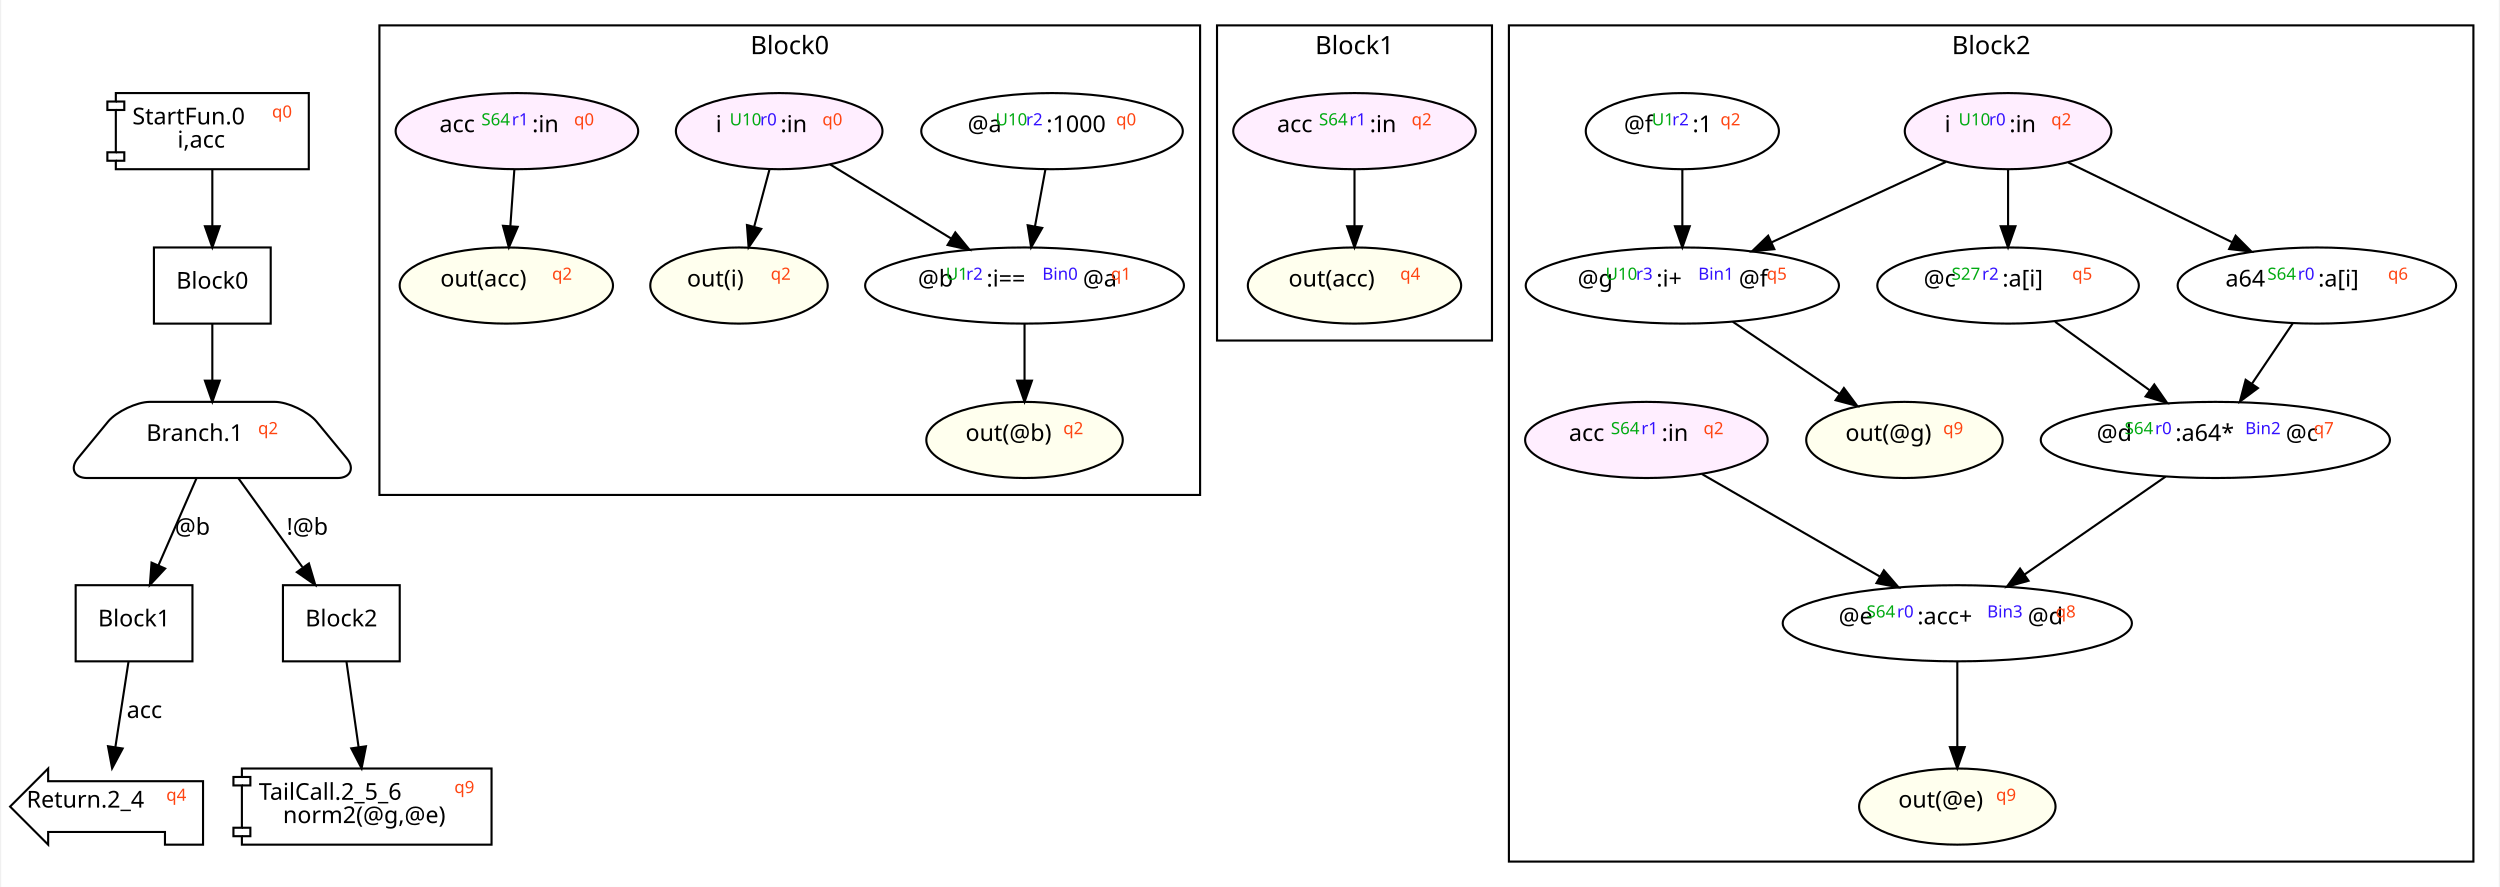
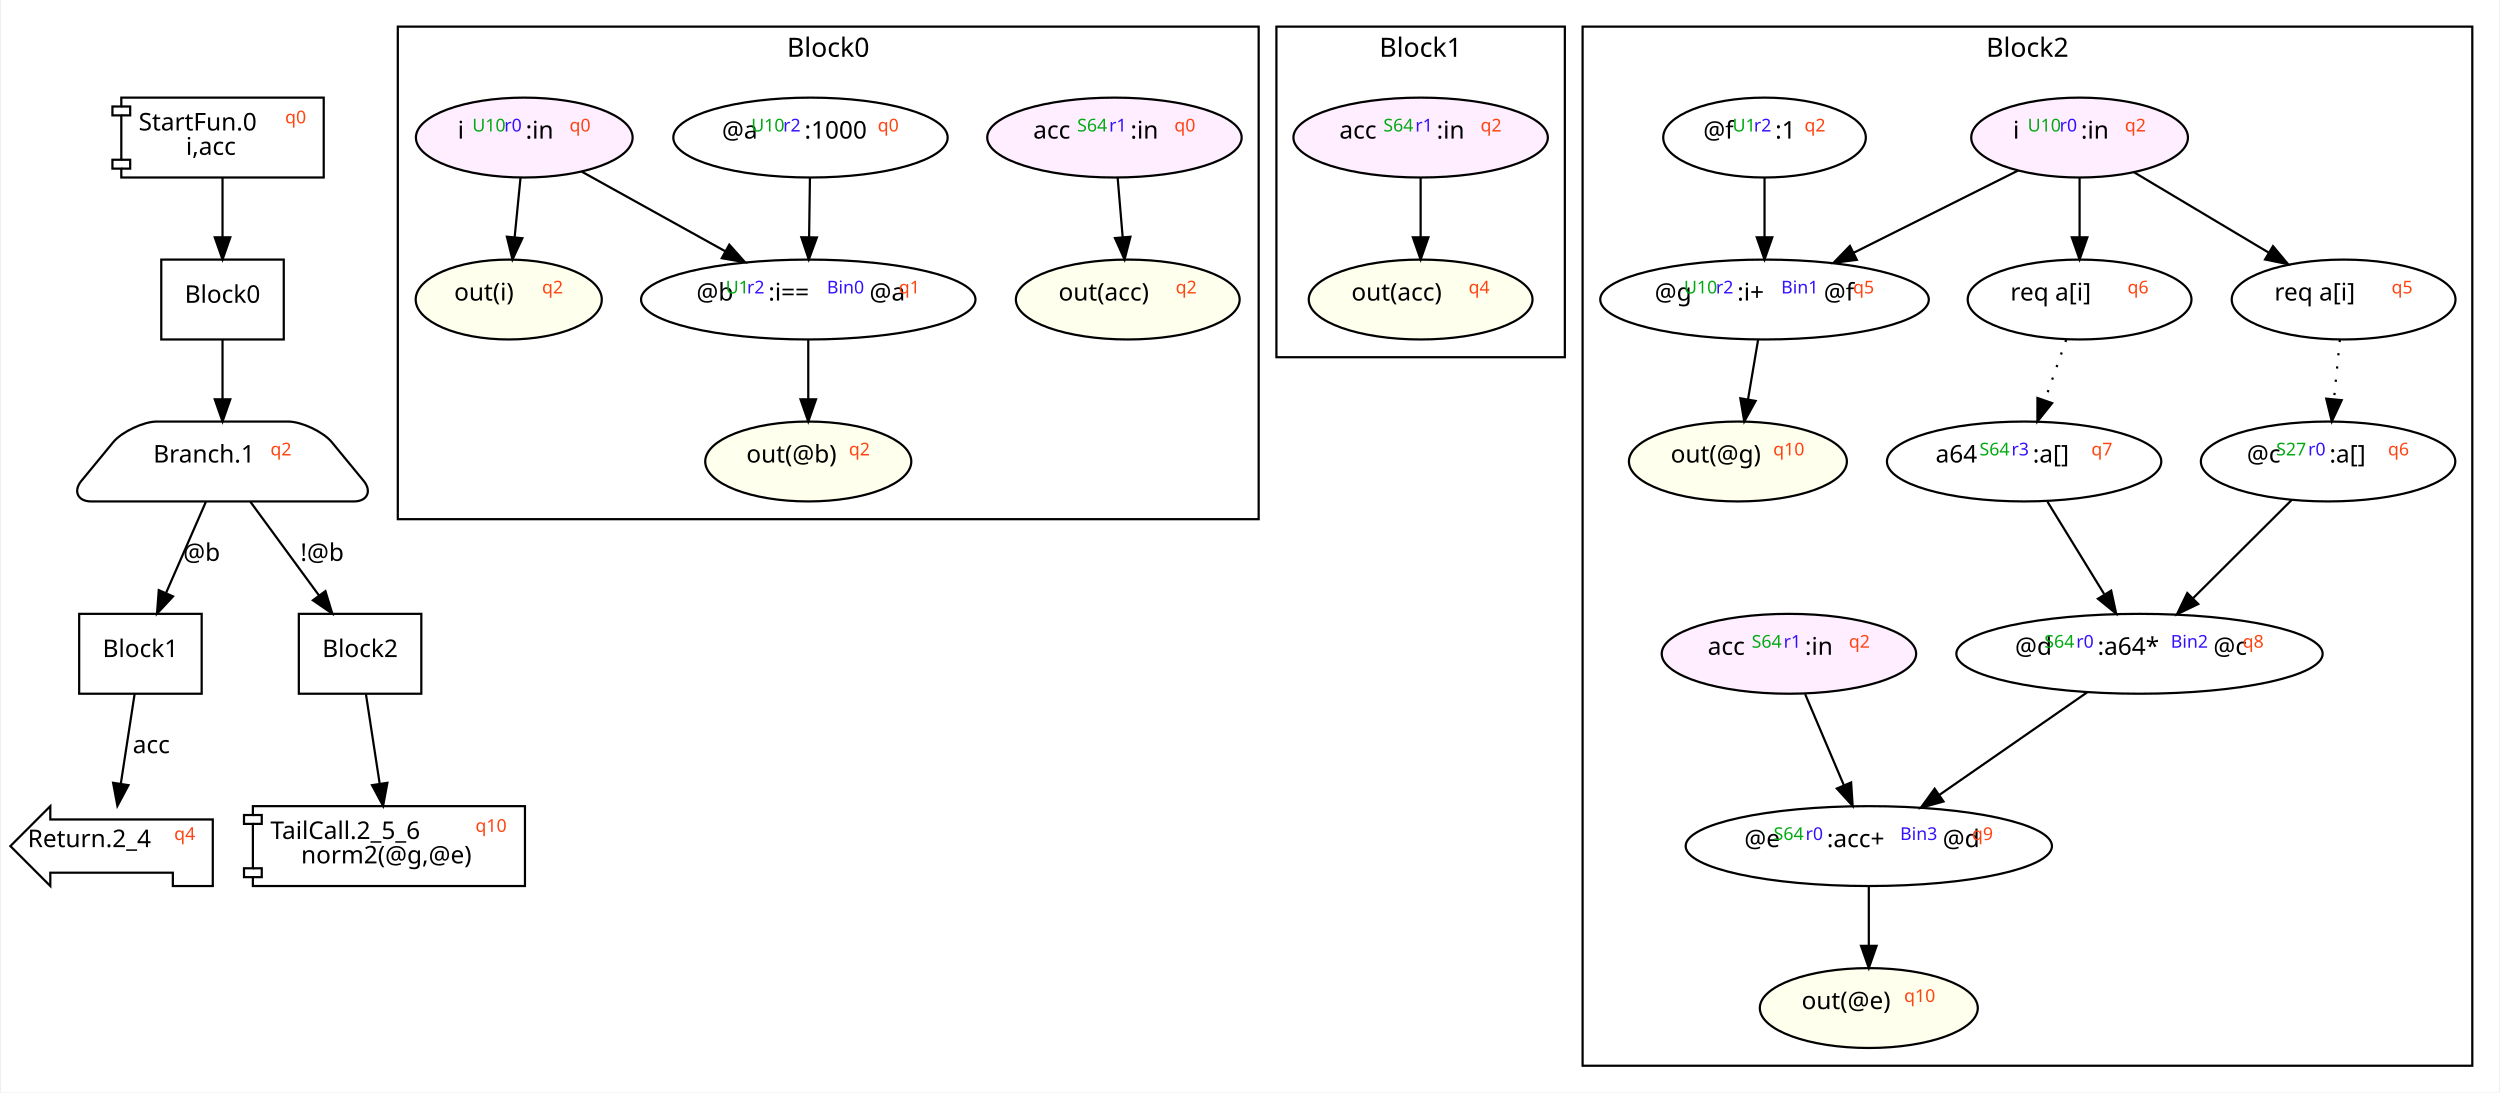
- <svg xmlns="http://www.w3.org/2000/svg" width="1181pt" height="419pt" viewBox="0.00 0.00 1180.81 419.34">
-   <g id="graph0" class="graph" transform="scale(1 1) rotate(0) translate(4 415.34)">
-     <polygon fill="white" stroke="transparent" points="-4,4 -4,-415.34 1176.81,-415.34 1176.81,4 -4,4" />
+ <svg xmlns="http://www.w3.org/2000/svg" width="1126pt" height="492pt" viewBox="0.00 0.00 1125.81 492.34">
+   <g id="graph0" class="graph" transform="scale(1 1) rotate(0) translate(4 488.34)">
+     <polygon fill="white" stroke="transparent" points="-4,4 -4,-488.34 1121.81,-488.34 1121.81,4 -4,4" />
    <g id="clust1" class="cluster">
-       <polygon fill="none" stroke="black" points="174.81,-181.34 174.81,-403.34 562.81,-403.34 562.81,-181.34 174.81,-181.34" />
-       <text text-anchor="middle" x="368.81" y="-389.74" font-family="Monaco" font-size="12.00">Block0</text>
+       <polygon fill="none" stroke="black" points="174.81,-254.34 174.81,-476.34 562.81,-476.34 562.81,-254.34 174.81,-254.34" />
+       <text text-anchor="middle" x="368.81" y="-462.74" font-family="Monaco" font-size="12.00">Block0</text>
    </g>
    <g id="clust2" class="cluster">
-       <polygon fill="none" stroke="black" points="570.81,-254.34 570.81,-403.34 700.81,-403.34 700.81,-254.34 570.81,-254.34" />
-       <text text-anchor="middle" x="635.81" y="-389.74" font-family="Monaco" font-size="12.00">Block1</text>
+       <polygon fill="none" stroke="black" points="570.81,-327.34 570.81,-476.34 700.81,-476.34 700.81,-327.34 570.81,-327.34" />
+       <text text-anchor="middle" x="635.81" y="-462.74" font-family="Monaco" font-size="12.00">Block1</text>
    </g>
    <g id="clust3" class="cluster">
-       <polygon fill="none" stroke="black" points="708.81,-8 708.81,-403.34 1164.81,-403.34 1164.81,-8 708.81,-8" />
-       <text text-anchor="middle" x="936.81" y="-389.74" font-family="Monaco" font-size="12.00">Block2</text>
+       <polygon fill="none" stroke="black" points="708.81,-8 708.81,-476.34 1109.81,-476.34 1109.81,-8 708.81,-8" />
+       <text text-anchor="middle" x="909.31" y="-462.74" font-family="Monaco" font-size="12.00">Block2</text>
    </g>
    <g id="node1" class="node">
-       <polygon fill="none" stroke="black" points="141.42,-371.34 50.19,-371.34 50.19,-367.34 46.19,-367.34 46.19,-363.34 50.19,-363.34 50.19,-343.34 46.19,-343.34 46.19,-339.34 50.19,-339.34 50.19,-335.34 141.42,-335.34 141.42,-371.34" />
-       <polyline fill="none" stroke="black" points="50.19,-367.34 54.19,-367.34 54.19,-363.34 50.19,-363.34 " />
-       <polyline fill="none" stroke="black" points="50.19,-343.34 54.19,-343.34 54.19,-339.34 50.19,-339.34 " />
-       <text text-anchor="start" x="58" y="-356.54" font-family="Monaco" font-size="11.00">StartFun.0</text>
-       <text text-anchor="start" x="124.01" y="-356.54" font-family="Monaco" baseline-shift="super" font-size="8.00" fill="#ff4411">q0</text>
-       <text text-anchor="start" x="79.3" y="-345.54" font-family="Monaco" font-size="11.00">i,acc</text>
+       <polygon fill="none" stroke="black" points="141.42,-444.34 50.19,-444.34 50.19,-440.34 46.19,-440.34 46.19,-436.34 50.19,-436.34 50.19,-416.34 46.19,-416.34 46.19,-412.34 50.19,-412.34 50.19,-408.34 141.42,-408.34 141.42,-444.34" />
+       <polyline fill="none" stroke="black" points="50.19,-440.34 54.19,-440.34 54.19,-436.34 50.19,-436.34 " />
+       <polyline fill="none" stroke="black" points="50.19,-416.34 54.19,-416.34 54.19,-412.34 50.19,-412.34 " />
+       <text text-anchor="start" x="58" y="-429.54" font-family="Monaco" font-size="11.00">StartFun.0</text>
+       <text text-anchor="start" x="124.01" y="-429.54" font-family="Monaco" baseline-shift="super" font-size="8.00" fill="#ff4411">q0</text>
+       <text text-anchor="start" x="79.3" y="-418.54" font-family="Monaco" font-size="11.00">i,acc</text>
    </g>
    <g id="node2" class="node">
-       <polygon fill="none" stroke="black" points="123.41,-298.34 68.2,-298.34 68.2,-262.34 123.41,-262.34 123.41,-298.34" />
-       <text text-anchor="middle" x="95.81" y="-278.87" font-family="Monaco" font-size="11.00">Block0</text>
+       <polygon fill="none" stroke="black" points="123.41,-371.34 68.2,-371.34 68.2,-335.34 123.41,-335.34 123.41,-371.34" />
+       <text text-anchor="middle" x="95.81" y="-351.87" font-family="Monaco" font-size="11.00">Block0</text>
    </g>
    <g id="edge1" class="edge">
+       <path fill="none" stroke="black" d="M95.81,-408.15C95.81,-400.13 95.81,-390.38 95.81,-381.41" />
+       <polygon fill="black" stroke="black" points="99.31,-381.37 95.81,-371.37 92.31,-381.37 99.31,-381.37" />
+     </g>
+     <g id="node3" class="node">
+       <path fill="none" stroke="black" d="M125.41,-298.34C125.41,-298.34 66.2,-298.34 66.2,-298.34 60.2,-298.34 50.39,-293.7 46.57,-289.07 46.57,-289.07 32.19,-271.6 32.19,-271.6 28.38,-266.97 30.57,-262.34 36.57,-262.34 36.57,-262.34 155.05,-262.34 155.05,-262.34 161.05,-262.34 163.23,-266.97 159.42,-271.6 159.42,-271.6 145.04,-289.07 145.04,-289.07 141.23,-293.7 131.41,-298.34 125.41,-298.34" />
+       <text text-anchor="start" x="64.6" y="-279.87" font-family="Monaco" font-size="11.00">Branch.1</text>
+       <text text-anchor="start" x="117.41" y="-279.87" font-family="Monaco" baseline-shift="super" font-size="8.00" fill="#ff4411">q2</text>
+     </g>
+     <g id="edge2" class="edge">
      <path fill="none" stroke="black" d="M95.81,-335.15C95.81,-327.13 95.81,-317.38 95.81,-308.41" />
      <polygon fill="black" stroke="black" points="99.31,-308.37 95.81,-298.37 92.31,-308.37 99.31,-308.37" />
    </g>
-     <g id="node3" class="node">
-       <path fill="none" stroke="black" d="M125.41,-225.34C125.41,-225.34 66.2,-225.34 66.2,-225.34 60.2,-225.34 50.39,-220.7 46.57,-216.07 46.57,-216.07 32.19,-198.6 32.19,-198.6 28.38,-193.97 30.57,-189.34 36.57,-189.34 36.57,-189.34 155.05,-189.34 155.05,-189.34 161.05,-189.34 163.23,-193.97 159.42,-198.6 159.42,-198.6 145.04,-216.07 145.04,-216.07 141.23,-220.7 131.41,-225.34 125.41,-225.34" />
-       <text text-anchor="start" x="64.6" y="-206.87" font-family="Monaco" font-size="11.00">Branch.1</text>
-       <text text-anchor="start" x="117.41" y="-206.87" font-family="Monaco" baseline-shift="super" font-size="8.00" fill="#ff4411">q2</text>
-     </g>
-     <g id="edge2" class="edge">
-       <path fill="none" stroke="black" d="M95.81,-262.15C95.81,-254.13 95.81,-244.38 95.81,-235.41" />
-       <polygon fill="black" stroke="black" points="99.31,-235.37 95.81,-225.37 92.31,-235.37 99.31,-235.37" />
-     </g>
    <g id="node4" class="node">
-       <polygon fill="none" stroke="black" points="86.41,-138.67 31.2,-138.67 31.2,-102.67 86.41,-102.67 86.41,-138.67" />
-       <text text-anchor="middle" x="58.81" y="-119.2" font-family="Monaco" font-size="11.00">Block1</text>
+       <polygon fill="none" stroke="black" points="86.41,-211.67 31.2,-211.67 31.2,-175.67 86.41,-175.67 86.41,-211.67" />
+       <text text-anchor="middle" x="58.81" y="-192.2" font-family="Monaco" font-size="11.00">Block1</text>
    </g>
    <g id="edge3" class="edge">
-       <path fill="none" stroke="black" d="M88.32,-189.2C83.15,-177.38 76.19,-161.44 70.32,-148.01" />
-       <polygon fill="black" stroke="black" points="73.49,-146.54 66.28,-138.78 67.08,-149.34 73.49,-146.54" />
-       <text text-anchor="middle" x="86.41" y="-162.54" font-family="Monaco" font-size="11.00">@b</text>
+       <path fill="none" stroke="black" d="M88.32,-262.2C83.15,-250.38 76.19,-234.44 70.32,-221.01" />
+       <polygon fill="black" stroke="black" points="73.49,-219.54 66.28,-211.78 67.08,-222.34 73.49,-219.54" />
+       <text text-anchor="middle" x="86.41" y="-235.54" font-family="Monaco" font-size="11.00">@b</text>
    </g>
    <g id="node5" class="node">
-       <polygon fill="none" stroke="black" points="184.41,-138.67 129.2,-138.67 129.2,-102.67 184.41,-102.67 184.41,-138.67" />
-       <text text-anchor="middle" x="156.81" y="-119.2" font-family="Monaco" font-size="11.00">Block2</text>
+       <polygon fill="none" stroke="black" points="185.41,-211.67 130.2,-211.67 130.2,-175.67 185.41,-175.67 185.41,-211.67" />
+       <text text-anchor="middle" x="157.81" y="-192.2" font-family="Monaco" font-size="11.00">Block2</text>
    </g>
    <g id="edge4" class="edge">
-       <path fill="none" stroke="black" d="M108.15,-189.2C116.83,-177.15 128.6,-160.82 138.39,-147.23" />
-       <polygon fill="black" stroke="black" points="141.47,-148.94 144.48,-138.78 135.79,-144.84 141.47,-148.94" />
-       <text text-anchor="middle" x="140.71" y="-162.54" font-family="Monaco" font-size="11.00">!@b</text>
+       <path fill="none" stroke="black" d="M108.35,-262.2C117.26,-250.04 129.36,-233.51 139.37,-219.85" />
+       <polygon fill="black" stroke="black" points="142.19,-221.91 145.28,-211.78 136.55,-217.78 142.19,-221.91" />
+       <text text-anchor="middle" x="140.71" y="-235.54" font-family="Monaco" font-size="11.00">!@b</text>
    </g>
    <g id="node6" class="node">
-       <polygon fill="none" stroke="black" points="91.42,-46 18.19,-46 18.19,-52 0.19,-34 18.19,-16 18.19,-22 73.42,-22 73.42,-16 91.42,-16 91.42,-46" />
-       <text text-anchor="start" x="8" y="-33.53" font-family="Monaco" font-size="11.00">Return.2_4</text>
-       <text text-anchor="start" x="74.01" y="-33.53" font-family="Monaco" baseline-shift="super" font-size="8.00" fill="#ff4411">q4</text>
+       <polygon fill="none" stroke="black" points="91.42,-119 18.19,-119 18.19,-125 0.19,-107 18.19,-89 18.19,-95 73.42,-95 73.42,-89 91.42,-89 91.42,-119" />
+       <text text-anchor="start" x="8" y="-106.53" font-family="Monaco" font-size="11.00">Return.2_4</text>
+       <text text-anchor="start" x="74.01" y="-106.53" font-family="Monaco" baseline-shift="super" font-size="8.00" fill="#ff4411">q4</text>
    </g>
    <g id="edge5" class="edge">
-       <path fill="none" stroke="black" d="M56.18,-102.53C54.4,-90.94 52.01,-75.39 49.97,-62.13" />
-       <polygon fill="black" stroke="black" points="53.41,-61.46 48.43,-52.11 46.49,-62.52 53.41,-61.46" />
-       <text text-anchor="middle" x="63.71" y="-75.87" font-family="Monaco" font-size="11.00">acc</text>
+       <path fill="none" stroke="black" d="M56.18,-175.53C54.4,-163.94 52.01,-148.39 49.97,-135.13" />
+       <polygon fill="black" stroke="black" points="53.41,-134.46 48.43,-125.11 46.49,-135.52 53.41,-134.46" />
+       <text text-anchor="middle" x="63.71" y="-148.87" font-family="Monaco" font-size="11.00">acc</text>
    </g>
    <g id="node7" class="node">
-       <polygon fill="none" stroke="black" points="227.82,-52 109.79,-52 109.79,-48 105.79,-48 105.79,-44 109.79,-44 109.79,-24 105.79,-24 105.79,-20 109.79,-20 109.79,-16 227.82,-16 227.82,-52" />
-       <polyline fill="none" stroke="black" points="109.79,-48 113.79,-48 113.79,-44 109.79,-44 " />
-       <polyline fill="none" stroke="black" points="109.79,-24 113.79,-24 113.79,-20 109.79,-20 " />
-       <text text-anchor="start" x="117.8" y="-37.2" font-family="Monaco" font-size="11.00">TailCall.2_5_6</text>
-       <text text-anchor="start" x="210.21" y="-37.2" font-family="Monaco" baseline-shift="super" font-size="8.00" fill="#ff4411">q9</text>
-       <text text-anchor="start" x="129.2" y="-26.2" font-family="Monaco" font-size="11.00">norm2(@g,@e)</text>
+       <polygon fill="none" stroke="black" points="232.12,-125 109.49,-125 109.49,-121 105.49,-121 105.49,-117 109.49,-117 109.49,-97 105.49,-97 105.49,-93 109.49,-93 109.49,-89 232.12,-89 232.12,-125" />
+       <polyline fill="none" stroke="black" points="109.49,-121 113.49,-121 113.49,-117 109.49,-117 " />
+       <polyline fill="none" stroke="black" points="109.49,-97 113.49,-97 113.49,-93 109.49,-93 " />
+       <text text-anchor="start" x="117.4" y="-110.2" font-family="Monaco" font-size="11.00">TailCall.2_5_6</text>
+       <text text-anchor="start" x="209.81" y="-110.2" font-family="Monaco" baseline-shift="super" font-size="8.00" fill="#ff4411">q10</text>
+       <text text-anchor="start" x="131.2" y="-99.2" font-family="Monaco" font-size="11.00">norm2(@g,@e)</text>
    </g>
    <g id="edge6" class="edge">
-       <path fill="none" stroke="black" d="M159.23,-102.53C160.88,-90.94 163.08,-75.39 164.96,-62.13" />
-       <polygon fill="black" stroke="black" points="168.44,-62.5 166.38,-52.11 161.51,-61.52 168.44,-62.5" />
+       <path fill="none" stroke="black" d="M160.44,-175.53C162.22,-163.94 164.6,-148.39 166.64,-135.13" />
+       <polygon fill="black" stroke="black" points="170.12,-135.52 168.18,-125.11 163.2,-134.46 170.12,-135.52" />
    </g>
    <g id="node8" class="node">
-       <ellipse fill="none" stroke="black" cx="492.81" cy="-353.34" rx="61.83" ry="18" />
-       <text text-anchor="start" x="452.9" y="-352.87" font-family="Monaco" font-size="11.00">@a</text>
-       <text text-anchor="start" x="466.1" y="-352.87" font-family="Monaco" baseline-shift="super" font-size="8.00" fill="#00aa11">U10</text>
-       <text text-anchor="start" x="480.5" y="-352.87" font-family="Monaco" baseline-shift="super" font-size="8.00" fill="#3311ff">r2</text>
-       <text text-anchor="start" x="490.11" y="-352.87" font-family="Monaco" font-size="11.00">:1000</text>
-       <text text-anchor="start" x="523.11" y="-352.87" font-family="Monaco" baseline-shift="super" font-size="8.00" fill="#ff4411">q0</text>
+       <ellipse fill="none" stroke="black" cx="360.81" cy="-426.34" rx="61.83" ry="18" />
+       <text text-anchor="start" x="320.9" y="-425.87" font-family="Monaco" font-size="11.00">@a</text>
+       <text text-anchor="start" x="334.1" y="-425.87" font-family="Monaco" baseline-shift="super" font-size="8.00" fill="#00aa11">U10</text>
+       <text text-anchor="start" x="348.5" y="-425.87" font-family="Monaco" baseline-shift="super" font-size="8.00" fill="#3311ff">r2</text>
+       <text text-anchor="start" x="358.11" y="-425.87" font-family="Monaco" font-size="11.00">:1000</text>
+       <text text-anchor="start" x="391.11" y="-425.87" font-family="Monaco" baseline-shift="super" font-size="8.00" fill="#ff4411">q0</text>
    </g>
    <g id="node10" class="node">
-       <ellipse fill="none" stroke="black" cx="479.81" cy="-280.34" rx="75.37" ry="18" />
-       <text text-anchor="start" x="429.4" y="-279.87" font-family="Monaco" font-size="11.00">@b</text>
-       <text text-anchor="start" x="442.6" y="-279.87" font-family="Monaco" baseline-shift="super" font-size="8.00" fill="#00aa11">U1</text>
-       <text text-anchor="start" x="452.2" y="-279.87" font-family="Monaco" baseline-shift="super" font-size="8.00" fill="#3311ff">r2</text>
-       <text text-anchor="start" x="461.8" y="-279.87" font-family="Monaco" font-size="11.00">:i==</text>
-       <text text-anchor="start" x="488.21" y="-279.87" font-family="Monaco" baseline-shift="super" font-size="8.00" fill="#3311ff">Bin0</text>
-       <text text-anchor="start" x="507.41" y="-279.87" font-family="Monaco" font-size="11.00">@a</text>
-       <text text-anchor="start" x="520.61" y="-279.87" font-family="Monaco" baseline-shift="super" font-size="8.00" fill="#ff4411">q1</text>
+       <ellipse fill="none" stroke="black" cx="359.81" cy="-353.34" rx="75.37" ry="18" />
+       <text text-anchor="start" x="309.4" y="-352.87" font-family="Monaco" font-size="11.00">@b</text>
+       <text text-anchor="start" x="322.6" y="-352.87" font-family="Monaco" baseline-shift="super" font-size="8.00" fill="#00aa11">U1</text>
+       <text text-anchor="start" x="332.2" y="-352.87" font-family="Monaco" baseline-shift="super" font-size="8.00" fill="#3311ff">r2</text>
+       <text text-anchor="start" x="341.8" y="-352.87" font-family="Monaco" font-size="11.00">:i==</text>
+       <text text-anchor="start" x="368.21" y="-352.87" font-family="Monaco" baseline-shift="super" font-size="8.00" fill="#3311ff">Bin0</text>
+       <text text-anchor="start" x="387.41" y="-352.87" font-family="Monaco" font-size="11.00">@a</text>
+       <text text-anchor="start" x="400.61" y="-352.87" font-family="Monaco" baseline-shift="super" font-size="8.00" fill="#ff4411">q1</text>
    </g>
    <g id="edge7" class="edge">
-       <path fill="none" stroke="black" d="M489.66,-335.15C488.19,-327.13 486.41,-317.38 484.76,-308.41" />
-       <polygon fill="black" stroke="black" points="488.17,-307.57 482.92,-298.37 481.28,-308.83 488.17,-307.57" />
+       <path fill="none" stroke="black" d="M360.56,-408.15C360.45,-400.13 360.31,-390.38 360.19,-381.41" />
+       <polygon fill="black" stroke="black" points="363.69,-381.32 360.05,-371.37 356.69,-381.41 363.69,-381.32" />
    </g>
    <g id="node9" class="node">
-       <ellipse fill="#ffffee" stroke="black" cx="479.81" cy="-207.34" rx="46.44" ry="18" />
-       <text text-anchor="start" x="451.9" y="-206.87" font-family="Monaco" font-size="11.00">out(@b)</text>
-       <text text-anchor="start" x="498.11" y="-206.87" font-family="Monaco" baseline-shift="super" font-size="8.00" fill="#ff4411">q2</text>
+       <ellipse fill="#ffffee" stroke="black" cx="503.81" cy="-353.34" rx="50.43" ry="18" />
+       <text text-anchor="start" x="472.6" y="-352.87" font-family="Monaco" font-size="11.00">out(acc)</text>
+       <text text-anchor="start" x="525.41" y="-352.87" font-family="Monaco" baseline-shift="super" font-size="8.00" fill="#ff4411">q2</text>
+     </g>
+     <g id="node12" class="node">
+       <ellipse fill="#ffffee" stroke="black" cx="359.81" cy="-280.34" rx="46.44" ry="18" />
+       <text text-anchor="start" x="331.9" y="-279.87" font-family="Monaco" font-size="11.00">out(@b)</text>
+       <text text-anchor="start" x="378.11" y="-279.87" font-family="Monaco" baseline-shift="super" font-size="8.00" fill="#ff4411">q2</text>
    </g>
    <g id="edge8" class="edge">
-       <path fill="none" stroke="black" d="M479.81,-262.15C479.81,-254.13 479.81,-244.38 479.81,-235.41" />
-       <polygon fill="black" stroke="black" points="483.31,-235.37 479.81,-225.37 476.31,-235.37 483.31,-235.37" />
+       <path fill="none" stroke="black" d="M359.81,-335.15C359.81,-327.13 359.81,-317.38 359.81,-308.41" />
+       <polygon fill="black" stroke="black" points="363.31,-308.37 359.81,-298.37 356.31,-308.37 363.31,-308.37" />
    </g>
    <g id="node11" class="node">
-       <ellipse fill="#ffeeff" stroke="black" cx="363.81" cy="-353.34" rx="48.84" ry="18" />
-       <text text-anchor="start" x="333.8" y="-352.87" font-family="Monaco" font-size="11.00">i</text>
-       <text text-anchor="start" x="340.4" y="-352.87" font-family="Monaco" baseline-shift="super" font-size="8.00" fill="#00aa11">U10</text>
-       <text text-anchor="start" x="354.8" y="-352.87" font-family="Monaco" baseline-shift="super" font-size="8.00" fill="#3311ff">r0</text>
-       <text text-anchor="start" x="364.41" y="-352.87" font-family="Monaco" font-size="11.00">:in</text>
-       <text text-anchor="start" x="384.21" y="-352.87" font-family="Monaco" baseline-shift="super" font-size="8.00" fill="#ff4411">q0</text>
+       <ellipse fill="#ffffee" stroke="black" cx="224.81" cy="-353.34" rx="41.94" ry="18" />
+       <text text-anchor="start" x="200.2" y="-352.87" font-family="Monaco" font-size="11.00">out(i)</text>
+       <text text-anchor="start" x="239.81" y="-352.87" font-family="Monaco" baseline-shift="super" font-size="8.00" fill="#ff4411">q2</text>
+     </g>
+     <g id="node13" class="node">
+       <ellipse fill="#ffeeff" stroke="black" cx="497.81" cy="-426.34" rx="57.34" ry="18" />
+       <text text-anchor="start" x="461.2" y="-425.87" font-family="Monaco" font-size="11.00">acc</text>
+       <text text-anchor="start" x="481" y="-425.87" font-family="Monaco" baseline-shift="super" font-size="8.00" fill="#00aa11">S64</text>
+       <text text-anchor="start" x="495.41" y="-425.87" font-family="Monaco" baseline-shift="super" font-size="8.00" fill="#3311ff">r1</text>
+       <text text-anchor="start" x="505.01" y="-425.87" font-family="Monaco" font-size="11.00">:in</text>
+       <text text-anchor="start" x="524.81" y="-425.87" font-family="Monaco" baseline-shift="super" font-size="8.00" fill="#ff4411">q0</text>
+     </g>
+     <g id="edge9" class="edge">
+       <path fill="none" stroke="black" d="M499.26,-408.15C499.94,-400.13 500.76,-390.38 501.52,-381.41" />
+       <polygon fill="black" stroke="black" points="505.01,-381.62 502.37,-371.37 498.04,-381.04 505.01,-381.62" />
+     </g>
+     <g id="node14" class="node">
+       <ellipse fill="#ffeeff" stroke="black" cx="231.81" cy="-426.34" rx="48.84" ry="18" />
+       <text text-anchor="start" x="201.8" y="-425.87" font-family="Monaco" font-size="11.00">i</text>
+       <text text-anchor="start" x="208.4" y="-425.87" font-family="Monaco" baseline-shift="super" font-size="8.00" fill="#00aa11">U10</text>
+       <text text-anchor="start" x="222.8" y="-425.87" font-family="Monaco" baseline-shift="super" font-size="8.00" fill="#3311ff">r0</text>
+       <text text-anchor="start" x="232.41" y="-425.87" font-family="Monaco" font-size="11.00">:in</text>
+       <text text-anchor="start" x="252.21" y="-425.87" font-family="Monaco" baseline-shift="super" font-size="8.00" fill="#ff4411">q0</text>
    </g>
    <g id="edge10" class="edge">
-       <path fill="none" stroke="black" d="M387.84,-337.63C404.38,-327.5 426.61,-313.9 445.07,-302.6" />
-       <polygon fill="black" stroke="black" points="447.08,-305.47 453.78,-297.26 443.43,-299.5 447.08,-305.47" />
-     </g>
-     <g id="node14" class="node">
-       <ellipse fill="#ffffee" stroke="black" cx="344.81" cy="-280.34" rx="41.94" ry="18" />
-       <text text-anchor="start" x="320.2" y="-279.87" font-family="Monaco" font-size="11.00">out(i)</text>
-       <text text-anchor="start" x="359.81" y="-279.87" font-family="Monaco" baseline-shift="super" font-size="8.00" fill="#ff4411">q2</text>
+       <path fill="none" stroke="black" d="M257.71,-410.97C276.29,-400.66 301.61,-386.62 322.38,-375.1" />
+       <polygon fill="black" stroke="black" points="324.22,-378.08 331.27,-370.17 320.83,-371.96 324.22,-378.08" />
    </g>
    <g id="edge11" class="edge">
-       <path fill="none" stroke="black" d="M359.21,-335.15C357.04,-327.04 354.4,-317.17 351.97,-308.11" />
-       <polygon fill="black" stroke="black" points="355.33,-307.12 349.36,-298.37 348.57,-308.93 355.33,-307.12" />
-     </g>
-     <g id="node12" class="node">
-       <ellipse fill="#ffffee" stroke="black" cx="234.81" cy="-280.34" rx="50.43" ry="18" />
-       <text text-anchor="start" x="203.6" y="-279.87" font-family="Monaco" font-size="11.00">out(acc)</text>
-       <text text-anchor="start" x="256.41" y="-279.87" font-family="Monaco" baseline-shift="super" font-size="8.00" fill="#ff4411">q2</text>
-     </g>
-     <g id="node13" class="node">
-       <ellipse fill="#ffeeff" stroke="black" cx="239.81" cy="-353.34" rx="57.34" ry="18" />
-       <text text-anchor="start" x="203.2" y="-352.87" font-family="Monaco" font-size="11.00">acc</text>
-       <text text-anchor="start" x="223" y="-352.87" font-family="Monaco" baseline-shift="super" font-size="8.00" fill="#00aa11">S64</text>
-       <text text-anchor="start" x="237.41" y="-352.87" font-family="Monaco" baseline-shift="super" font-size="8.00" fill="#3311ff">r1</text>
-       <text text-anchor="start" x="247.01" y="-352.87" font-family="Monaco" font-size="11.00">:in</text>
-       <text text-anchor="start" x="266.81" y="-352.87" font-family="Monaco" baseline-shift="super" font-size="8.00" fill="#ff4411">q0</text>
-     </g>
-     <g id="edge9" class="edge">
-       <path fill="none" stroke="black" d="M238.6,-335.15C238.03,-327.13 237.34,-317.38 236.71,-308.41" />
-       <polygon fill="black" stroke="black" points="240.2,-308.1 236.01,-298.37 233.22,-308.59 240.2,-308.1" />
+       <path fill="none" stroke="black" d="M230.11,-408.15C229.32,-400.13 228.36,-390.38 227.47,-381.41" />
+       <polygon fill="black" stroke="black" points="230.95,-380.97 226.49,-371.37 223.98,-381.66 230.95,-380.97" />
    </g>
    <g id="node15" class="node">
-       <ellipse fill="#ffeeff" stroke="black" cx="635.81" cy="-353.34" rx="57.34" ry="18" />
-       <text text-anchor="start" x="599.2" y="-352.87" font-family="Monaco" font-size="11.00">acc</text>
-       <text text-anchor="start" x="619" y="-352.87" font-family="Monaco" baseline-shift="super" font-size="8.00" fill="#00aa11">S64</text>
-       <text text-anchor="start" x="633.41" y="-352.87" font-family="Monaco" baseline-shift="super" font-size="8.00" fill="#3311ff">r1</text>
-       <text text-anchor="start" x="643.01" y="-352.87" font-family="Monaco" font-size="11.00">:in</text>
-       <text text-anchor="start" x="662.81" y="-352.87" font-family="Monaco" baseline-shift="super" font-size="8.00" fill="#ff4411">q2</text>
+       <ellipse fill="#ffeeff" stroke="black" cx="635.81" cy="-426.34" rx="57.34" ry="18" />
+       <text text-anchor="start" x="599.2" y="-425.87" font-family="Monaco" font-size="11.00">acc</text>
+       <text text-anchor="start" x="619" y="-425.87" font-family="Monaco" baseline-shift="super" font-size="8.00" fill="#00aa11">S64</text>
+       <text text-anchor="start" x="633.41" y="-425.87" font-family="Monaco" baseline-shift="super" font-size="8.00" fill="#3311ff">r1</text>
+       <text text-anchor="start" x="643.01" y="-425.87" font-family="Monaco" font-size="11.00">:in</text>
+       <text text-anchor="start" x="662.81" y="-425.87" font-family="Monaco" baseline-shift="super" font-size="8.00" fill="#ff4411">q2</text>
    </g>
    <g id="node16" class="node">
-       <ellipse fill="#ffffee" stroke="black" cx="635.81" cy="-280.34" rx="50.43" ry="18" />
-       <text text-anchor="start" x="604.6" y="-279.87" font-family="Monaco" font-size="11.00">out(acc)</text>
-       <text text-anchor="start" x="657.41" y="-279.87" font-family="Monaco" baseline-shift="super" font-size="8.00" fill="#ff4411">q4</text>
+       <ellipse fill="#ffffee" stroke="black" cx="635.81" cy="-353.34" rx="50.43" ry="18" />
+       <text text-anchor="start" x="604.6" y="-352.87" font-family="Monaco" font-size="11.00">out(acc)</text>
+       <text text-anchor="start" x="657.41" y="-352.87" font-family="Monaco" baseline-shift="super" font-size="8.00" fill="#ff4411">q4</text>
    </g>
    <g id="edge12" class="edge">
-       <path fill="none" stroke="black" d="M635.81,-335.15C635.81,-327.13 635.81,-317.38 635.81,-308.41" />
-       <polygon fill="black" stroke="black" points="639.31,-308.37 635.81,-298.37 632.31,-308.37 639.31,-308.37" />
+       <path fill="none" stroke="black" d="M635.81,-408.15C635.81,-400.13 635.81,-390.38 635.81,-381.41" />
+       <polygon fill="black" stroke="black" points="639.31,-381.37 635.81,-371.37 632.31,-381.37 639.31,-381.37" />
    </g>
    <g id="node17" class="node">
-       <ellipse fill="none" stroke="black" cx="920.81" cy="-120.67" rx="82.55" ry="18" />
-       <text text-anchor="start" x="864.7" y="-120.2" font-family="Monaco" font-size="11.00">@e</text>
-       <text text-anchor="start" x="877.9" y="-120.2" font-family="Monaco" baseline-shift="super" font-size="8.00" fill="#00aa11">S64</text>
-       <text text-anchor="start" x="892.3" y="-120.2" font-family="Monaco" baseline-shift="super" font-size="8.00" fill="#3311ff">r0</text>
-       <text text-anchor="start" x="901.9" y="-120.2" font-family="Monaco" font-size="11.00">:acc+</text>
-       <text text-anchor="start" x="934.91" y="-120.2" font-family="Monaco" baseline-shift="super" font-size="8.00" fill="#3311ff">Bin3</text>
-       <text text-anchor="start" x="954.11" y="-120.2" font-family="Monaco" font-size="11.00">@d</text>
-       <text text-anchor="start" x="967.31" y="-120.2" font-family="Monaco" baseline-shift="super" font-size="8.00" fill="#ff4411">q8</text>
+       <ellipse fill="none" stroke="black" cx="1044.81" cy="-280.34" rx="57.34" ry="18" />
+       <text text-anchor="start" x="1008.2" y="-279.87" font-family="Monaco" font-size="11.00">@c</text>
+       <text text-anchor="start" x="1021.4" y="-279.87" font-family="Monaco" baseline-shift="super" font-size="8.00" fill="#00aa11">S27</text>
+       <text text-anchor="start" x="1035.8" y="-279.87" font-family="Monaco" baseline-shift="super" font-size="8.00" fill="#3311ff">r0</text>
+       <text text-anchor="start" x="1045.41" y="-279.87" font-family="Monaco" font-size="11.00">:a[]</text>
+       <text text-anchor="start" x="1071.81" y="-279.87" font-family="Monaco" baseline-shift="super" font-size="8.00" fill="#ff4411">q6</text>
+     </g>
+     <g id="node19" class="node">
+       <ellipse fill="none" stroke="black" cx="959.81" cy="-193.67" rx="82.55" ry="18" />
+       <text text-anchor="start" x="903.7" y="-193.2" font-family="Monaco" font-size="11.00">@d</text>
+       <text text-anchor="start" x="916.9" y="-193.2" font-family="Monaco" baseline-shift="super" font-size="8.00" fill="#00aa11">S64</text>
+       <text text-anchor="start" x="931.3" y="-193.2" font-family="Monaco" baseline-shift="super" font-size="8.00" fill="#3311ff">r0</text>
+       <text text-anchor="start" x="940.9" y="-193.2" font-family="Monaco" font-size="11.00">:a64*</text>
+       <text text-anchor="start" x="973.91" y="-193.2" font-family="Monaco" baseline-shift="super" font-size="8.00" fill="#3311ff">Bin2</text>
+       <text text-anchor="start" x="993.11" y="-193.2" font-family="Monaco" font-size="11.00">@c</text>
+       <text text-anchor="start" x="1006.31" y="-193.2" font-family="Monaco" baseline-shift="super" font-size="8.00" fill="#ff4411">q8</text>
+     </g>
+     <g id="edge14" class="edge">
+       <path fill="none" stroke="black" d="M1028.42,-263.01C1015.76,-250.41 998.07,-232.78 983.82,-218.59" />
+       <polygon fill="black" stroke="black" points="986.28,-216.1 976.73,-211.52 981.34,-221.06 986.28,-216.1" />
+     </g>
+     <g id="node18" class="node">
+       <ellipse fill="#ffffee" stroke="black" cx="837.81" cy="-34" rx="49.12" ry="18" />
+       <text text-anchor="start" x="807.5" y="-33.53" font-family="Monaco" font-size="11.00">out(@e)</text>
+       <text text-anchor="start" x="853.71" y="-33.53" font-family="Monaco" baseline-shift="super" font-size="8.00" fill="#ff4411">q10</text>
+     </g>
+     <g id="node22" class="node">
+       <ellipse fill="none" stroke="black" cx="837.81" cy="-107" rx="82.55" ry="18" />
+       <text text-anchor="start" x="781.7" y="-106.53" font-family="Monaco" font-size="11.00">@e</text>
+       <text text-anchor="start" x="794.9" y="-106.53" font-family="Monaco" baseline-shift="super" font-size="8.00" fill="#00aa11">S64</text>
+       <text text-anchor="start" x="809.3" y="-106.53" font-family="Monaco" baseline-shift="super" font-size="8.00" fill="#3311ff">r0</text>
+       <text text-anchor="start" x="818.9" y="-106.53" font-family="Monaco" font-size="11.00">:acc+</text>
+       <text text-anchor="start" x="851.91" y="-106.53" font-family="Monaco" baseline-shift="super" font-size="8.00" fill="#3311ff">Bin3</text>
+       <text text-anchor="start" x="871.11" y="-106.53" font-family="Monaco" font-size="11.00">@d</text>
+       <text text-anchor="start" x="884.31" y="-106.53" font-family="Monaco" baseline-shift="super" font-size="8.00" fill="#ff4411">q9</text>
+     </g>
+     <g id="edge15" class="edge">
+       <path fill="none" stroke="black" d="M936.28,-176.34C917.3,-163.17 890.4,-144.5 869.51,-130" />
+       <polygon fill="black" stroke="black" points="871.47,-127.1 861.26,-124.27 867.48,-132.85 871.47,-127.1" />
+     </g>
+     <g id="node20" class="node">
+       <ellipse fill="none" stroke="black" cx="790.81" cy="-353.34" rx="74.05" ry="18" />
+       <text text-anchor="start" x="741.3" y="-352.87" font-family="Monaco" font-size="11.00">@g</text>
+       <text text-anchor="start" x="754.5" y="-352.87" font-family="Monaco" baseline-shift="super" font-size="8.00" fill="#00aa11">U10</text>
+       <text text-anchor="start" x="768.9" y="-352.87" font-family="Monaco" baseline-shift="super" font-size="8.00" fill="#3311ff">r2</text>
+       <text text-anchor="start" x="778.5" y="-352.87" font-family="Monaco" font-size="11.00">:i+</text>
+       <text text-anchor="start" x="798.31" y="-352.87" font-family="Monaco" baseline-shift="super" font-size="8.00" fill="#3311ff">Bin1</text>
+       <text text-anchor="start" x="817.51" y="-352.87" font-family="Monaco" font-size="11.00">@f</text>
+       <text text-anchor="start" x="830.71" y="-352.87" font-family="Monaco" baseline-shift="super" font-size="8.00" fill="#ff4411">q5</text>
+     </g>
+     <g id="node25" class="node">
+       <ellipse fill="#ffffee" stroke="black" cx="778.81" cy="-280.34" rx="49.12" ry="18" />
+       <text text-anchor="start" x="748.5" y="-279.87" font-family="Monaco" font-size="11.00">out(@g)</text>
+       <text text-anchor="start" x="794.71" y="-279.87" font-family="Monaco" baseline-shift="super" font-size="8.00" fill="#ff4411">q10</text>
+     </g>
+     <g id="edge18" class="edge">
+       <path fill="none" stroke="black" d="M787.9,-335.15C786.55,-327.13 784.9,-317.38 783.38,-308.41" />
+       <polygon fill="black" stroke="black" points="786.8,-307.64 781.68,-298.37 779.9,-308.81 786.8,-307.64" />
+     </g>
+     <g id="node21" class="node">
+       <ellipse fill="none" stroke="black" cx="932.81" cy="-353.34" rx="50.43" ry="18" />
+       <text text-anchor="start" x="901.6" y="-352.87" font-family="Monaco" font-size="11.00">req a[i]</text>
+       <text text-anchor="start" x="954.41" y="-352.87" font-family="Monaco" baseline-shift="super" font-size="8.00" fill="#ff4411">q6</text>
    </g>
    <g id="node23" class="node">
-       <ellipse fill="#ffffee" stroke="black" cx="920.81" cy="-34" rx="46.44" ry="18" />
-       <text text-anchor="start" x="892.9" y="-33.53" font-family="Monaco" font-size="11.00">out(@e)</text>
-       <text text-anchor="start" x="939.11" y="-33.53" font-family="Monaco" baseline-shift="super" font-size="8.00" fill="#ff4411">q9</text>
+       <ellipse fill="none" stroke="black" cx="907.81" cy="-280.34" rx="61.83" ry="18" />
+       <text text-anchor="start" x="867.9" y="-279.87" font-family="Monaco" font-size="11.00">a64</text>
+       <text text-anchor="start" x="887.7" y="-279.87" font-family="Monaco" baseline-shift="super" font-size="8.00" fill="#00aa11">S64</text>
+       <text text-anchor="start" x="902.11" y="-279.87" font-family="Monaco" baseline-shift="super" font-size="8.00" fill="#3311ff">r3</text>
+       <text text-anchor="start" x="911.71" y="-279.87" font-family="Monaco" font-size="11.00">:a[]</text>
+       <text text-anchor="start" x="938.11" y="-279.87" font-family="Monaco" baseline-shift="super" font-size="8.00" fill="#ff4411">q7</text>
+     </g>
+     <g id="edge23" class="edge">
+       <path fill="none" stroke="black" stroke-dasharray="1,5" d="M926.75,-335.15C923.87,-326.95 920.35,-316.96 917.13,-307.82" />
+       <polygon fill="black" stroke="black" points="920.42,-306.64 913.8,-298.37 913.82,-308.96 920.42,-306.64" />
    </g>
    <g id="edge16" class="edge">
-       <path fill="none" stroke="black" d="M920.81,-102.53C920.81,-90.94 920.81,-75.39 920.81,-62.13" />
-       <polygon fill="black" stroke="black" points="924.31,-62.11 920.81,-52.11 917.31,-62.11 924.31,-62.11" />
-     </g>
-     <g id="node18" class="node">
-       <ellipse fill="#ffeeff" stroke="black" cx="944.81" cy="-353.34" rx="48.84" ry="18" />
-       <text text-anchor="start" x="914.8" y="-352.87" font-family="Monaco" font-size="11.00">i</text>
-       <text text-anchor="start" x="921.4" y="-352.87" font-family="Monaco" baseline-shift="super" font-size="8.00" fill="#00aa11">U10</text>
-       <text text-anchor="start" x="935.8" y="-352.87" font-family="Monaco" baseline-shift="super" font-size="8.00" fill="#3311ff">r0</text>
-       <text text-anchor="start" x="945.41" y="-352.87" font-family="Monaco" font-size="11.00">:in</text>
-       <text text-anchor="start" x="965.21" y="-352.87" font-family="Monaco" baseline-shift="super" font-size="8.00" fill="#ff4411">q2</text>
-     </g>
-     <g id="node22" class="node">
-       <ellipse fill="none" stroke="black" cx="1090.81" cy="-280.34" rx="65.83" ry="18" />
-       <text text-anchor="start" x="1047.6" y="-279.87" font-family="Monaco" font-size="11.00">a64</text>
-       <text text-anchor="start" x="1067.4" y="-279.87" font-family="Monaco" baseline-shift="super" font-size="8.00" fill="#00aa11">S64</text>
-       <text text-anchor="start" x="1081.8" y="-279.87" font-family="Monaco" baseline-shift="super" font-size="8.00" fill="#3311ff">r0</text>
-       <text text-anchor="start" x="1091.41" y="-279.87" font-family="Monaco" font-size="11.00">:a[i]</text>
-       <text text-anchor="start" x="1124.41" y="-279.87" font-family="Monaco" baseline-shift="super" font-size="8.00" fill="#ff4411">q6</text>
+       <path fill="none" stroke="black" d="M837.81,-88.81C837.81,-80.79 837.81,-71.05 837.81,-62.07" />
+       <polygon fill="black" stroke="black" points="841.31,-62.03 837.81,-52.03 834.31,-62.03 841.31,-62.03" />
+     </g>
+     <g id="edge13" class="edge">
+       <path fill="none" stroke="black" d="M918.33,-262.2C925.66,-250.27 935.57,-234.13 943.87,-220.62" />
+       <polygon fill="black" stroke="black" points="947.05,-222.13 949.3,-211.78 941.08,-218.47 947.05,-222.13" />
+     </g>
+     <g id="node24" class="node">
+       <ellipse fill="#ffeeff" stroke="black" cx="932.81" cy="-426.34" rx="48.84" ry="18" />
+       <text text-anchor="start" x="902.8" y="-425.87" font-family="Monaco" font-size="11.00">i</text>
+       <text text-anchor="start" x="909.4" y="-425.87" font-family="Monaco" baseline-shift="super" font-size="8.00" fill="#00aa11">U10</text>
+       <text text-anchor="start" x="923.8" y="-425.87" font-family="Monaco" baseline-shift="super" font-size="8.00" fill="#3311ff">r0</text>
+       <text text-anchor="start" x="933.41" y="-425.87" font-family="Monaco" font-size="11.00">:in</text>
+       <text text-anchor="start" x="953.21" y="-425.87" font-family="Monaco" baseline-shift="super" font-size="8.00" fill="#ff4411">q2</text>
+     </g>
+     <g id="edge22" class="edge">
+       <path fill="none" stroke="black" d="M905.09,-411.48C884,-400.93 854.67,-386.27 831,-374.43" />
+       <polygon fill="black" stroke="black" points="832.42,-371.23 821.91,-369.89 829.29,-377.49 832.42,-371.23" />
    </g>
    <g id="edge20" class="edge">
-       <path fill="none" stroke="black" d="M973.3,-338.48C995.38,-327.74 1026.23,-312.74 1050.79,-300.8" />
-       <polygon fill="black" stroke="black" points="1052.39,-303.91 1059.86,-296.39 1049.33,-297.61 1052.39,-303.91" />
-     </g>
-     <g id="node24" class="node">
-       <ellipse fill="none" stroke="black" cx="790.81" cy="-280.34" rx="74.05" ry="18" />
-       <text text-anchor="start" x="741.3" y="-279.87" font-family="Monaco" font-size="11.00">@g</text>
-       <text text-anchor="start" x="754.5" y="-279.87" font-family="Monaco" baseline-shift="super" font-size="8.00" fill="#00aa11">U10</text>
-       <text text-anchor="start" x="768.9" y="-279.87" font-family="Monaco" baseline-shift="super" font-size="8.00" fill="#3311ff">r3</text>
-       <text text-anchor="start" x="778.5" y="-279.87" font-family="Monaco" font-size="11.00">:i+</text>
-       <text text-anchor="start" x="798.31" y="-279.87" font-family="Monaco" baseline-shift="super" font-size="8.00" fill="#3311ff">Bin1</text>
-       <text text-anchor="start" x="817.51" y="-279.87" font-family="Monaco" font-size="11.00">@f</text>
-       <text text-anchor="start" x="830.71" y="-279.87" font-family="Monaco" baseline-shift="super" font-size="8.00" fill="#ff4411">q5</text>
-     </g>
-     <g id="edge22" class="edge">
-       <path fill="none" stroke="black" d="M915.48,-338.82C892.16,-328.07 859.23,-312.88 833.07,-300.82" />
-       <polygon fill="black" stroke="black" points="834.31,-297.54 823.76,-296.53 831.38,-303.9 834.31,-297.54" />
-     </g>
-     <g id="node25" class="node">
-       <ellipse fill="none" stroke="black" cx="944.81" cy="-280.34" rx="61.83" ry="18" />
-       <text text-anchor="start" x="904.9" y="-279.87" font-family="Monaco" font-size="11.00">@c</text>
-       <text text-anchor="start" x="918.1" y="-279.87" font-family="Monaco" baseline-shift="super" font-size="8.00" fill="#00aa11">S27</text>
-       <text text-anchor="start" x="932.5" y="-279.87" font-family="Monaco" baseline-shift="super" font-size="8.00" fill="#3311ff">r2</text>
-       <text text-anchor="start" x="942.11" y="-279.87" font-family="Monaco" font-size="11.00">:a[i]</text>
-       <text text-anchor="start" x="975.11" y="-279.87" font-family="Monaco" baseline-shift="super" font-size="8.00" fill="#ff4411">q5</text>
+       <path fill="none" stroke="black" d="M932.81,-408.15C932.81,-400.13 932.81,-390.38 932.81,-381.41" />
+       <polygon fill="black" stroke="black" points="936.31,-381.37 932.81,-371.37 929.31,-381.37 936.31,-381.37" />
+     </g>
+     <g id="node27" class="node">
+       <ellipse fill="none" stroke="black" cx="1051.81" cy="-353.34" rx="50.43" ry="18" />
+       <text text-anchor="start" x="1020.6" y="-352.87" font-family="Monaco" font-size="11.00">req a[i]</text>
+       <text text-anchor="start" x="1073.41" y="-352.87" font-family="Monaco" baseline-shift="super" font-size="8.00" fill="#ff4411">q5</text>
    </g>
    <g id="edge21" class="edge">
-       <path fill="none" stroke="black" d="M944.81,-335.15C944.81,-327.13 944.81,-317.38 944.81,-308.41" />
-       <polygon fill="black" stroke="black" points="948.31,-308.37 944.81,-298.37 941.31,-308.37 948.31,-308.37" />
-     </g>
-     <g id="node19" class="node">
-       <ellipse fill="none" stroke="black" cx="790.81" cy="-353.34" rx="45.66" ry="18" />
-       <text text-anchor="start" x="763.2" y="-352.87" font-family="Monaco" font-size="11.00">@f</text>
-       <text text-anchor="start" x="776.4" y="-352.87" font-family="Monaco" baseline-shift="super" font-size="8.00" fill="#00aa11">U1</text>
-       <text text-anchor="start" x="786.01" y="-352.87" font-family="Monaco" baseline-shift="super" font-size="8.00" fill="#3311ff">r2</text>
-       <text text-anchor="start" x="795.61" y="-352.87" font-family="Monaco" font-size="11.00">:1</text>
-       <text text-anchor="start" x="808.81" y="-352.87" font-family="Monaco" baseline-shift="super" font-size="8.00" fill="#ff4411">q2</text>
+       <path fill="none" stroke="black" d="M957.46,-410.63C974.98,-400.18 998.71,-386.02 1017.99,-374.51" />
+       <polygon fill="black" stroke="black" points="1019.98,-377.4 1026.77,-369.27 1016.39,-371.39 1019.98,-377.4" />
+     </g>
+     <g id="node26" class="node">
+       <ellipse fill="none" stroke="black" cx="790.81" cy="-426.34" rx="45.66" ry="18" />
+       <text text-anchor="start" x="763.2" y="-425.87" font-family="Monaco" font-size="11.00">@f</text>
+       <text text-anchor="start" x="776.4" y="-425.87" font-family="Monaco" baseline-shift="super" font-size="8.00" fill="#00aa11">U1</text>
+       <text text-anchor="start" x="786.01" y="-425.87" font-family="Monaco" baseline-shift="super" font-size="8.00" fill="#3311ff">r2</text>
+       <text text-anchor="start" x="795.61" y="-425.87" font-family="Monaco" font-size="11.00">:1</text>
+       <text text-anchor="start" x="808.81" y="-425.87" font-family="Monaco" baseline-shift="super" font-size="8.00" fill="#ff4411">q2</text>
    </g>
    <g id="edge17" class="edge">
-       <path fill="none" stroke="black" d="M790.81,-335.15C790.81,-327.13 790.81,-317.38 790.81,-308.41" />
-       <polygon fill="black" stroke="black" points="794.31,-308.37 790.81,-298.37 787.31,-308.37 794.31,-308.37" />
-     </g>
-     <g id="node20" class="node">
-       <ellipse fill="#ffffee" stroke="black" cx="895.81" cy="-207.34" rx="46.44" ry="18" />
-       <text text-anchor="start" x="867.9" y="-206.87" font-family="Monaco" font-size="11.00">out(@g)</text>
-       <text text-anchor="start" x="914.11" y="-206.87" font-family="Monaco" baseline-shift="super" font-size="8.00" fill="#ff4411">q9</text>
-     </g>
-     <g id="node21" class="node">
-       <ellipse fill="#ffeeff" stroke="black" cx="773.81" cy="-207.34" rx="57.34" ry="18" />
-       <text text-anchor="start" x="737.2" y="-206.87" font-family="Monaco" font-size="11.00">acc</text>
-       <text text-anchor="start" x="757" y="-206.87" font-family="Monaco" baseline-shift="super" font-size="8.00" fill="#00aa11">S64</text>
-       <text text-anchor="start" x="771.41" y="-206.87" font-family="Monaco" baseline-shift="super" font-size="8.00" fill="#3311ff">r1</text>
-       <text text-anchor="start" x="781.01" y="-206.87" font-family="Monaco" font-size="11.00">:in</text>
-       <text text-anchor="start" x="800.81" y="-206.87" font-family="Monaco" baseline-shift="super" font-size="8.00" fill="#ff4411">q2</text>
+       <path fill="none" stroke="black" d="M790.81,-408.15C790.81,-400.13 790.81,-390.38 790.81,-381.41" />
+       <polygon fill="black" stroke="black" points="794.31,-381.37 790.81,-371.37 787.31,-381.37 794.31,-381.37" />
+     </g>
+     <g id="edge24" class="edge">
+       <path fill="none" stroke="black" stroke-dasharray="1,5" d="M1050.11,-335.15C1049.32,-327.13 1048.36,-317.38 1047.47,-308.41" />
+       <polygon fill="black" stroke="black" points="1050.95,-307.97 1046.49,-298.37 1043.98,-308.66 1050.95,-307.97" />
+     </g>
+     <g id="node28" class="node">
+       <ellipse fill="#ffeeff" stroke="black" cx="801.81" cy="-193.67" rx="57.34" ry="18" />
+       <text text-anchor="start" x="765.2" y="-193.2" font-family="Monaco" font-size="11.00">acc</text>
+       <text text-anchor="start" x="785" y="-193.2" font-family="Monaco" baseline-shift="super" font-size="8.00" fill="#00aa11">S64</text>
+       <text text-anchor="start" x="799.41" y="-193.2" font-family="Monaco" baseline-shift="super" font-size="8.00" fill="#3311ff">r1</text>
+       <text text-anchor="start" x="809.01" y="-193.2" font-family="Monaco" font-size="11.00">:in</text>
+       <text text-anchor="start" x="828.81" y="-193.2" font-family="Monaco" baseline-shift="super" font-size="8.00" fill="#ff4411">q2</text>
    </g>
    <g id="edge19" class="edge">
-       <path fill="none" stroke="black" d="M800.09,-191.2C823.5,-177.71 858.01,-157.84 884.14,-142.79" />
-       <polygon fill="black" stroke="black" points="886.09,-145.71 893,-137.68 882.59,-139.64 886.09,-145.71" />
-     </g>
-     <g id="node26" class="node">
-       <ellipse fill="none" stroke="black" cx="1042.81" cy="-207.34" rx="82.55" ry="18" />
-       <text text-anchor="start" x="986.7" y="-206.87" font-family="Monaco" font-size="11.00">@d</text>
-       <text text-anchor="start" x="999.9" y="-206.87" font-family="Monaco" baseline-shift="super" font-size="8.00" fill="#00aa11">S64</text>
-       <text text-anchor="start" x="1014.3" y="-206.87" font-family="Monaco" baseline-shift="super" font-size="8.00" fill="#3311ff">r0</text>
-       <text text-anchor="start" x="1023.9" y="-206.87" font-family="Monaco" font-size="11.00">:a64*</text>
-       <text text-anchor="start" x="1056.91" y="-206.87" font-family="Monaco" baseline-shift="super" font-size="8.00" fill="#3311ff">Bin2</text>
-       <text text-anchor="start" x="1076.11" y="-206.87" font-family="Monaco" font-size="11.00">@c</text>
-       <text text-anchor="start" x="1089.31" y="-206.87" font-family="Monaco" baseline-shift="super" font-size="8.00" fill="#ff4411">q7</text>
-     </g>
-     <g id="edge13" class="edge">
-       <path fill="none" stroke="black" d="M1079.43,-262.51C1073.66,-253.97 1066.52,-243.42 1060.09,-233.9" />
-       <polygon fill="black" stroke="black" points="1062.93,-231.86 1054.43,-225.54 1057.13,-235.78 1062.93,-231.86" />
-     </g>
-     <g id="edge18" class="edge">
-       <path fill="none" stroke="black" d="M814.63,-263.23C829.54,-253.15 848.9,-240.06 864.97,-229.19" />
-       <polygon fill="black" stroke="black" points="867.19,-231.91 873.51,-223.41 863.27,-226.12 867.19,-231.91" />
-     </g>
-     <g id="edge14" class="edge">
-       <path fill="none" stroke="black" d="M967.04,-263.23C980.26,-253.65 997.23,-241.36 1011.75,-230.83" />
-       <polygon fill="black" stroke="black" points="1013.93,-233.58 1019.98,-224.88 1009.82,-227.91 1013.93,-233.58" />
-     </g>
-     <g id="edge15" class="edge">
-       <path fill="none" stroke="black" d="M1019.28,-190.01C1000.3,-176.83 973.4,-158.17 952.51,-143.67" />
-       <polygon fill="black" stroke="black" points="954.47,-140.77 944.26,-137.94 950.48,-146.52 954.47,-140.77" />
+       <path fill="none" stroke="black" d="M809.09,-175.53C814.12,-163.71 820.9,-147.77 826.6,-134.35" />
+       <polygon fill="black" stroke="black" points="829.84,-135.68 830.53,-125.11 823.4,-132.94 829.84,-135.68" />
    </g>
  </g>
</svg>
